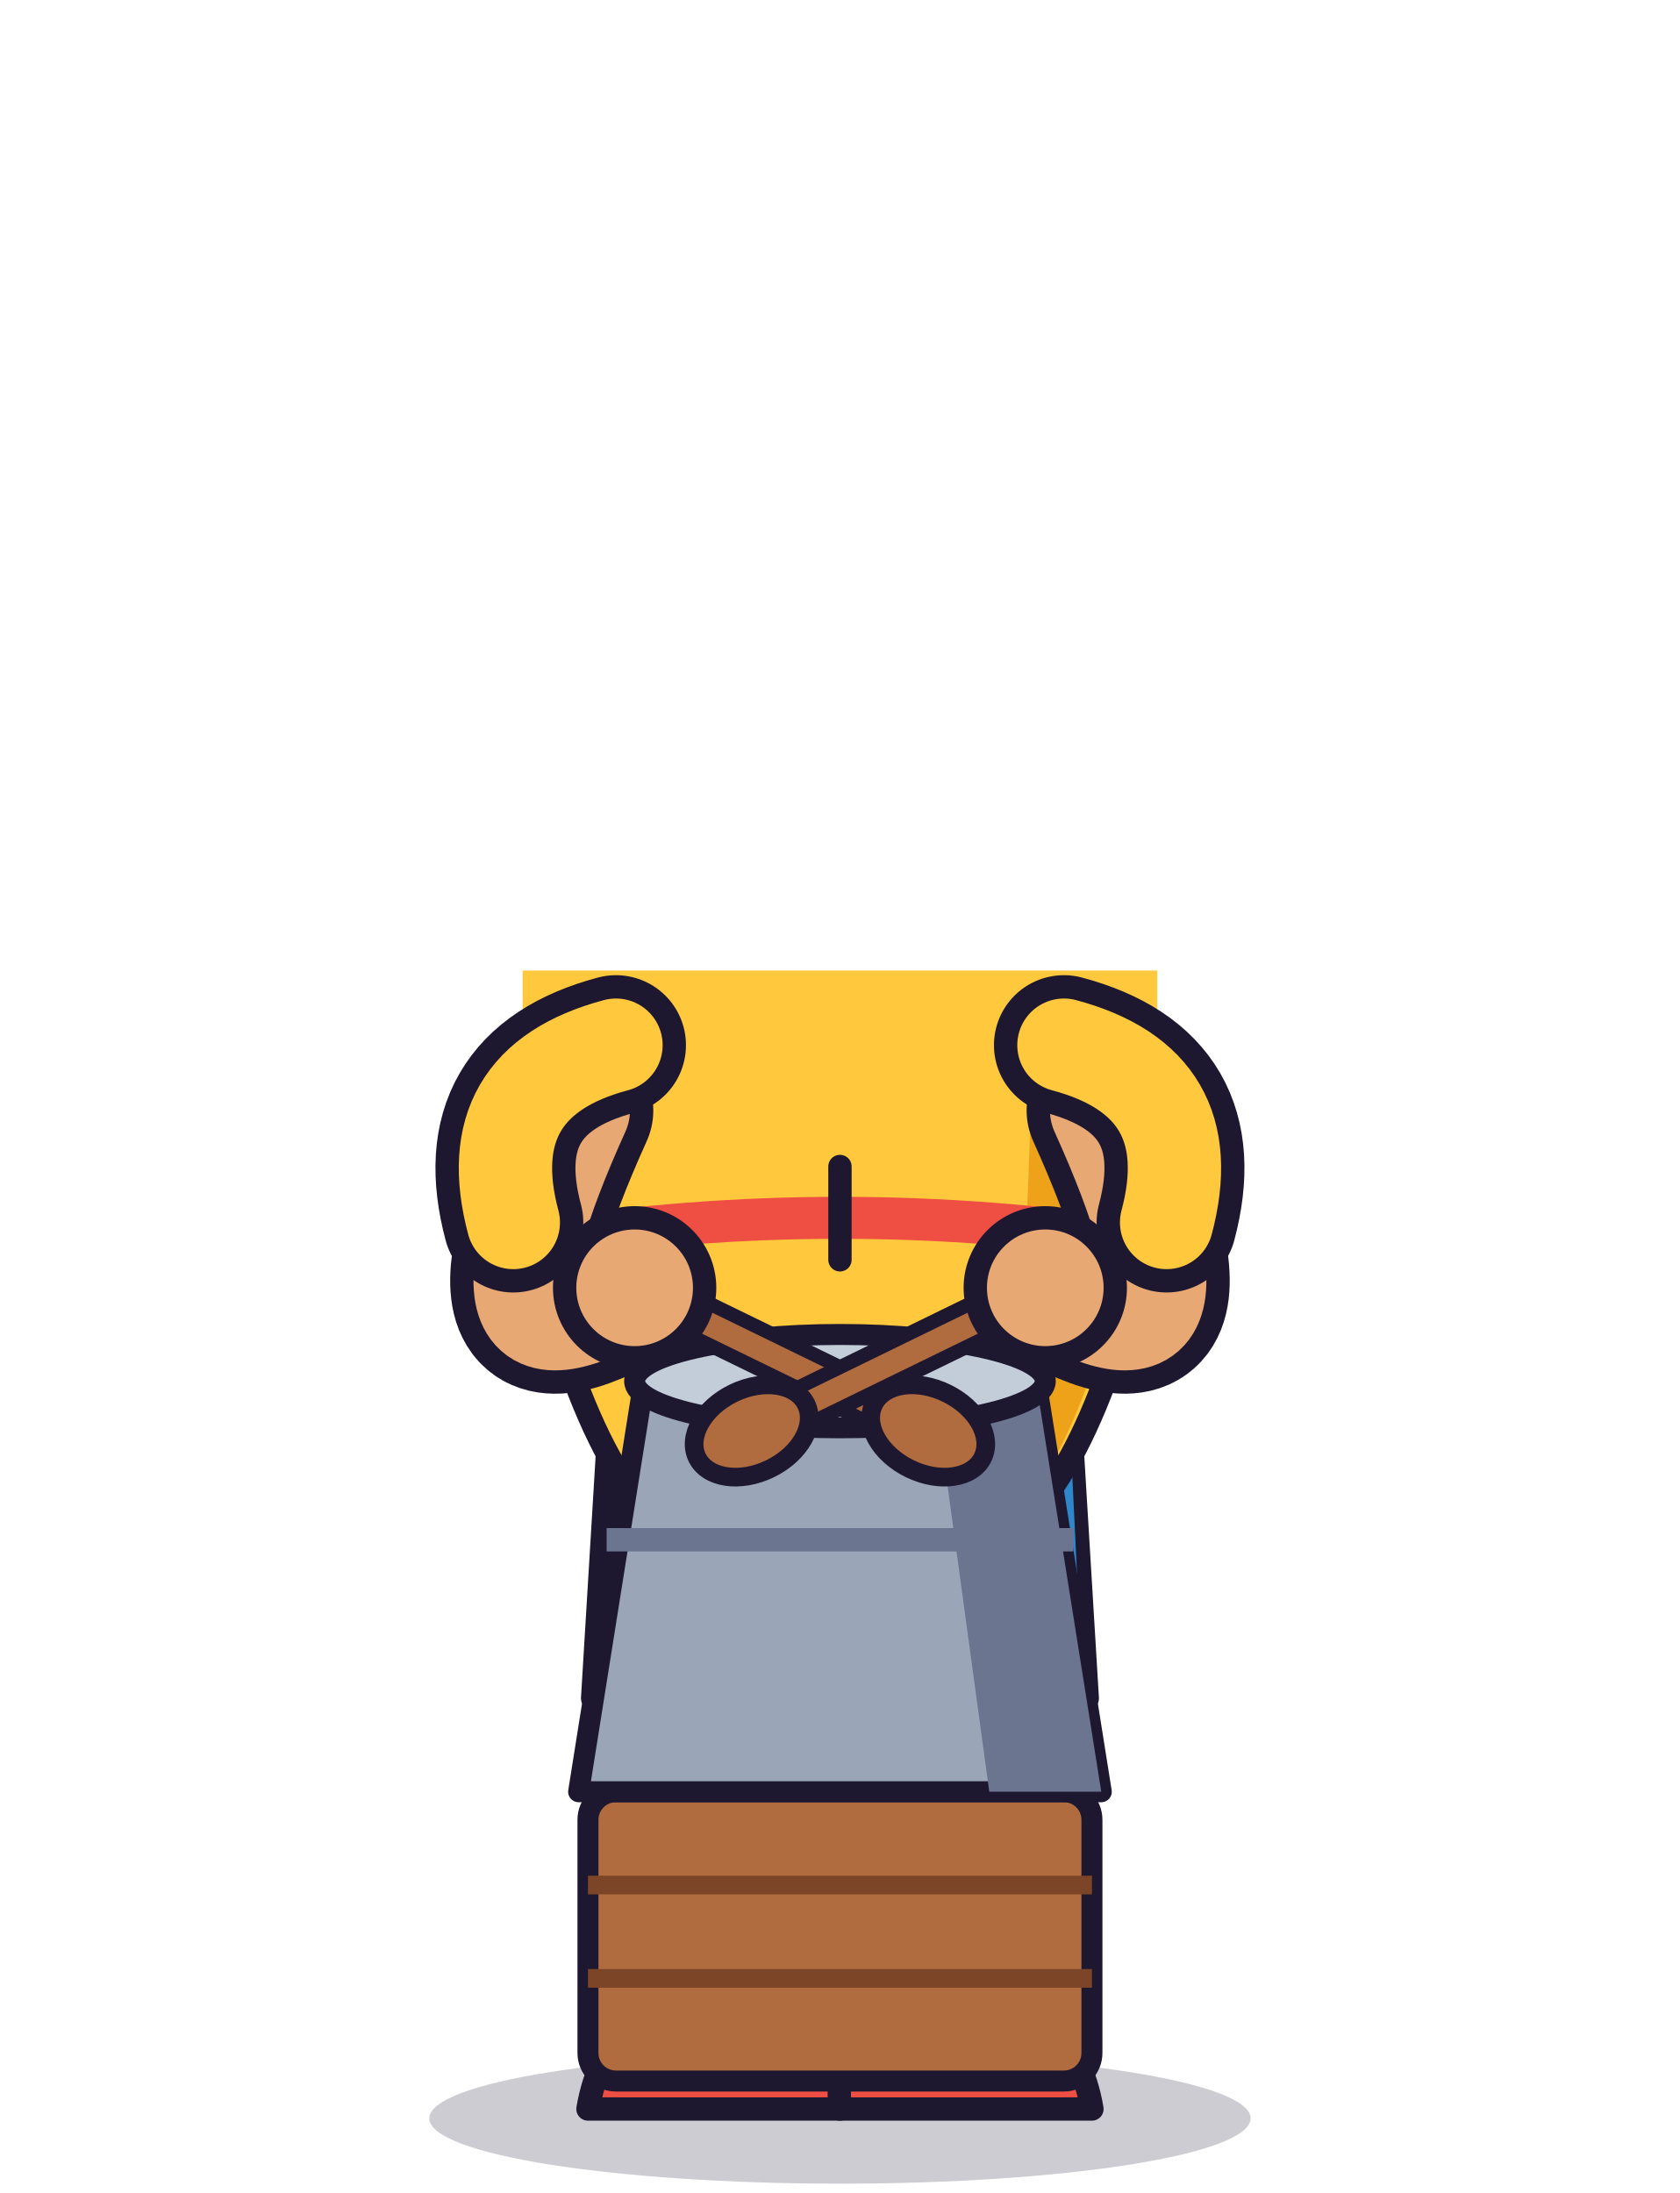
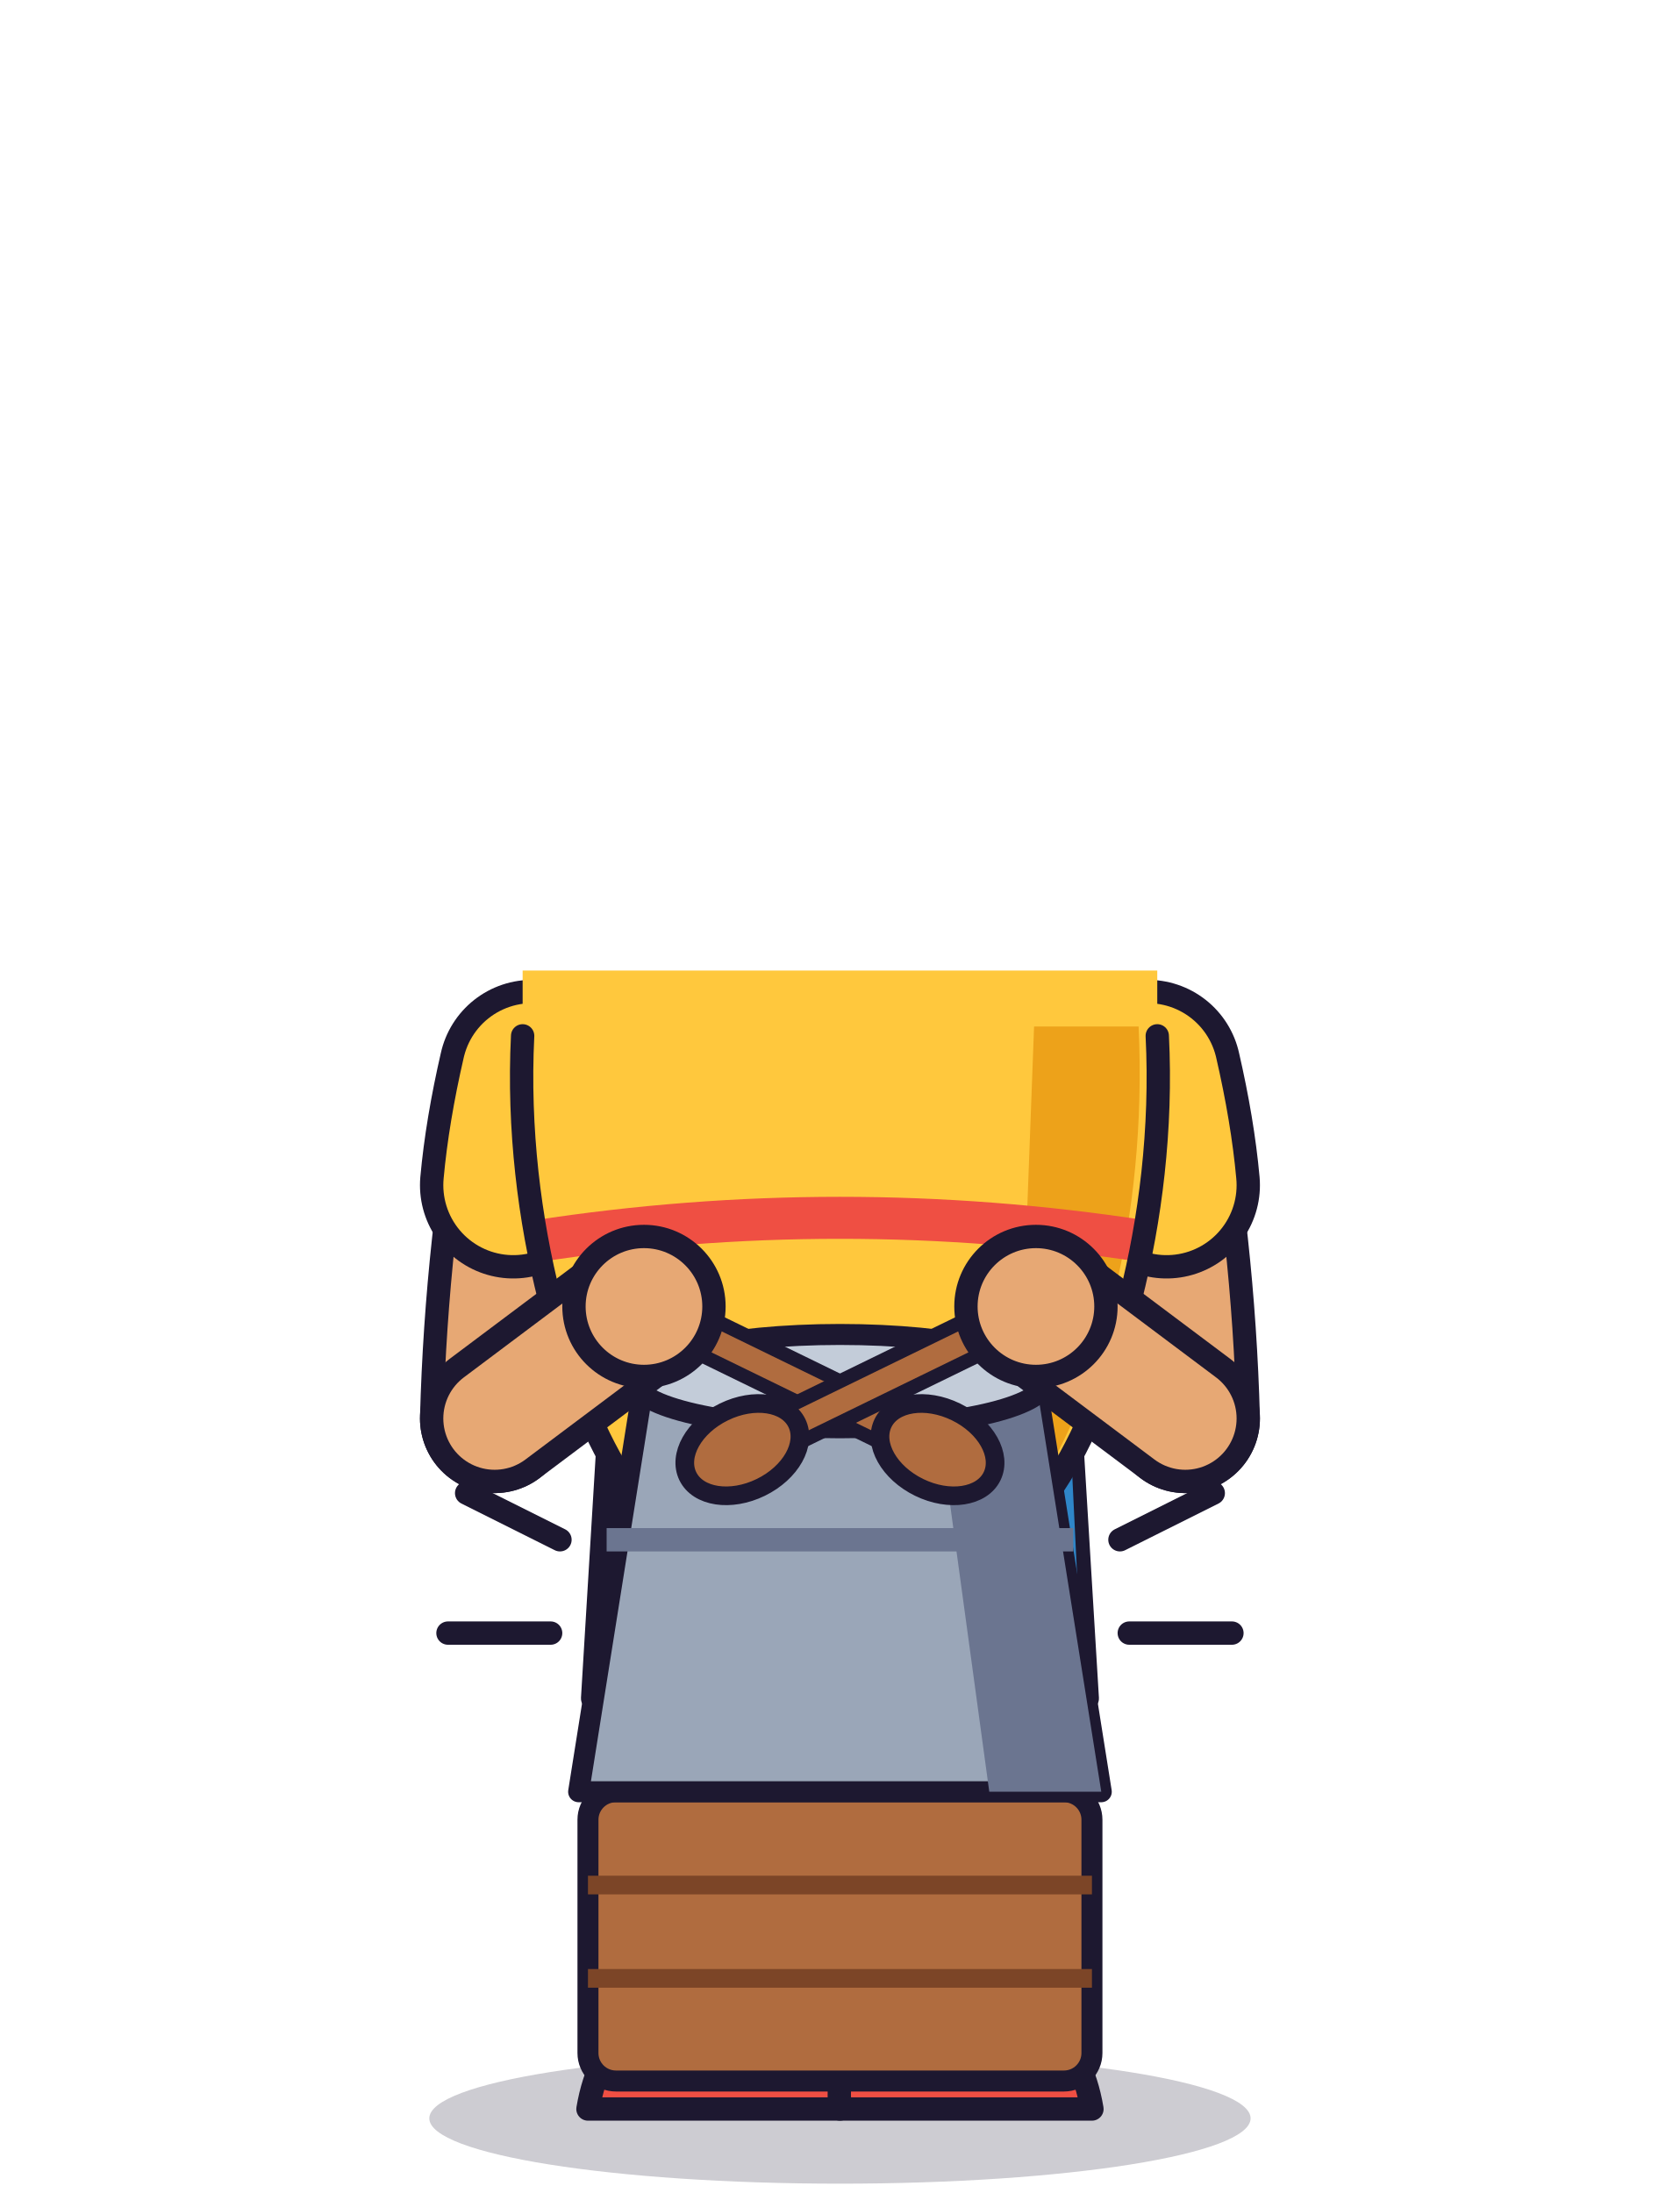
<svg xmlns="http://www.w3.org/2000/svg" width="360" height="470" viewBox="-80 0 360 470">
  <ellipse cx="100" cy="454" rx="88" ry="14" fill="#1d1830" opacity="0.22" />
  <path d="M55 304 L57 434 L95 434 L97 304 Z" fill="#e7a874" stroke="#1d1830" stroke-width="5" stroke-linejoin="round" stroke-linecap="round" />
  <path d="M103 304 L105 434 L143 434 L145 304 Z" fill="#e7a874" stroke="#1d1830" stroke-width="5" stroke-linejoin="round" stroke-linecap="round" />
  <path d="M57 408 L95 408 L95 434 L57 434 Z" fill="#fffaf0" stroke="#1d1830" stroke-width="4" stroke-linejoin="round" stroke-linecap="round" />
  <path d="M105 408 L143 408 L143 434 L105 434 Z" fill="#fffaf0" stroke="#1d1830" stroke-width="4" stroke-linejoin="round" stroke-linecap="round" />
  <path d="M46 452 Q50 428 76 428 Q102 428 100 452 Z" fill="#ef4f43" stroke="#1d1830" stroke-width="5" stroke-linejoin="round" stroke-linecap="round" />
  <path d="M54 445 L98 445" stroke="#fffaf0" stroke-width="4" stroke-linecap="round" />
  <path d="M100 452 Q98 428 124 428 Q150 428 154 452 Z" fill="#ef4f43" stroke="#1d1830" stroke-width="5" stroke-linejoin="round" stroke-linecap="round" />
  <path d="M102 445 L146 445" stroke="#fffaf0" stroke-width="4" stroke-linecap="round" />
  <path d="M51 298 L149 298 L153 364 L106 364 L100 340 L94 364 L47 364 Z" fill="#5cb9f0" stroke="#1d1830" stroke-width="5" stroke-linejoin="round" stroke-linecap="round" />
  <path d="M125 300 L149 300 L152 362 L129 362 Z" fill="#2f86c9" />
+   <path d="M34 230 Q27 267 26 304" fill="none" stroke="#1d1830" stroke-width="32" stroke-linecap="round" stroke-linejoin="round" />
+   <path d="M34 230 Q27 267 26 304" fill="none" stroke="#e7a874" stroke-width="22" stroke-linecap="round" stroke-linejoin="round" />
+   <path d="M34 230 Q31 243 30 254" fill="none" stroke="#1d1830" stroke-width="40" stroke-linecap="round" stroke-linejoin="round" />
+   <path d="M34 230 Q31 243 30 254" fill="none" stroke="#ffc83d" stroke-width="30" stroke-linecap="round" stroke-linejoin="round" />
+   <path d="M166 230 Q173 267 174 304" fill="none" stroke="#1d1830" stroke-width="32" stroke-linecap="round" stroke-linejoin="round" />
+   <path d="M166 230 Q173 267 174 304" fill="none" stroke="#e7a874" stroke-width="22" stroke-linecap="round" stroke-linejoin="round" />
+   <path d="M166 230 Q169 243 170 254" fill="none" stroke="#1d1830" stroke-width="40" stroke-linecap="round" stroke-linejoin="round" />
+   <path d="M166 230 Q169 243 170 254" fill="none" stroke="#ffc83d" stroke-width="30" stroke-linecap="round" stroke-linejoin="round" />
  <path d="M32 208 L168 208 L168 222 C170 262 158 300 146 318 L54 318 C42 300 30 262 32 222 Z" fill="#ffc83d" />
  <path d="M141.6 220 L164 220 C166 262 155 298 144 316 L138 316 Z" fill="#eda21a" />
  <path d="M35 266 Q100 256 165 266" fill="none" stroke="#ef4f43" stroke-width="9" />
  <path d="M32 222 C30 262 42 300 54 318 L146 318 C158 300 170 262 168 222" fill="none" stroke="#1d1830" stroke-width="5" stroke-linejoin="round" stroke-linecap="round" />
  <rect x="46" y="384" width="108" height="62" rx="6" fill="#b06c3f" stroke="#1d1830" stroke-width="4.5" stroke-linejoin="round" stroke-linecap="round" />
  <path d="M46 404 L154 404 M46 424 L154 424" stroke="#7c4527" stroke-width="4" />
  <path d="M58 296 L142 296 L156 384 L44 384 Z" fill="#9aa6b8" stroke="#1d1830" stroke-width="4.5" stroke-linejoin="round" stroke-linecap="round" />
  <path d="M120 296 L142 296 L156 384 L132 384 Z" fill="#6b7590" />
  <ellipse cx="100" cy="296" rx="44" ry="10" fill="#c3ccd9" stroke="#1d1830" stroke-width="4.5" stroke-linejoin="round" stroke-linecap="round" />
  <path d="M50 330 L150 330" stroke="#6b7590" stroke-width="5" />
-   <path d="M48 274 L36 258 M100 270 L100 250 M152 274 L164 258" stroke="#1d1830" stroke-width="5" stroke-linejoin="round" stroke-linecap="round" />
-   <path d="M44 238 Q16 300 56 276" fill="none" stroke="#1d1830" stroke-width="32" stroke-linecap="round" stroke-linejoin="round" />
-   <path d="M44 238 Q16 300 56 276" fill="none" stroke="#e7a874" stroke-width="22" stroke-linecap="round" stroke-linejoin="round" />
-   <path d="M52 224 Q22 232 30 262" fill="none" stroke="#1d1830" stroke-width="30" stroke-linecap="round" />
-   <path d="M52 224 Q22 232 30 262" fill="none" stroke="#ffc83d" stroke-width="20" stroke-linecap="round" />
-   <path d="M156 238 Q184 300 144 276" fill="none" stroke="#1d1830" stroke-width="32" stroke-linecap="round" stroke-linejoin="round" />
-   <path d="M156 238 Q184 300 144 276" fill="none" stroke="#e7a874" stroke-width="22" stroke-linecap="round" stroke-linejoin="round" />
-   <path d="M148 224 Q178 232 170 262" fill="none" stroke="#1d1830" stroke-width="30" stroke-linecap="round" />
-   <path d="M148 224 Q178 232 170 262" fill="none" stroke="#ffc83d" stroke-width="20" stroke-linecap="round" />
-   <path d="M56 276 L118.916 306.686" stroke="#1d1830" stroke-width="11" stroke-linecap="round" />
-   <path d="M56 276 L118.916 306.686" stroke="#b06c3f" stroke-width="5" stroke-linecap="round" />
-   <ellipse cx="118.916" cy="306.686" rx="13" ry="9" transform="rotate(26 118.9156 306.686)" fill="#b06c3f" stroke="#1d1830" stroke-width="4" stroke-linejoin="round" stroke-linecap="round" />
-   <path d="M144 276 L81.084 306.686" stroke="#1d1830" stroke-width="11" stroke-linecap="round" />
-   <path d="M144 276 L81.084 306.686" stroke="#b06c3f" stroke-width="5" stroke-linecap="round" />
-   <ellipse cx="81.084" cy="306.686" rx="13" ry="9" transform="rotate(154 81.08442 306.686)" fill="#b06c3f" stroke="#1d1830" stroke-width="4" stroke-linejoin="round" stroke-linecap="round" />
-   <circle cx="56" cy="276" r="15" fill="#e7a874" stroke="#1d1830" stroke-width="5" stroke-linejoin="round" stroke-linecap="round" />
-   <circle cx="144" cy="276" r="15" fill="#e7a874" stroke="#1d1830" stroke-width="5" stroke-linejoin="round" stroke-linecap="round" />
+   <path d="M40 330 L20 320 M38 350 L16 350 M160 330 L180 320 M162 350 L184 350" stroke="#1d1830" stroke-width="5" stroke-linejoin="round" stroke-linecap="round" />
+   <path d="M26 304 L58 280" fill="none" stroke="#1d1830" stroke-width="32" stroke-linecap="round" stroke-linejoin="round" />
+   <path d="M26 304 L58 280" fill="none" stroke="#e7a874" stroke-width="22" stroke-linecap="round" stroke-linejoin="round" />
+   <path d="M174 304 L142 280" fill="none" stroke="#1d1830" stroke-width="32" stroke-linecap="round" stroke-linejoin="round" />
+   <path d="M174 304 L142 280" fill="none" stroke="#e7a874" stroke-width="22" stroke-linecap="round" stroke-linejoin="round" />
+   <path d="M58 280 L120.916 310.686" stroke="#1d1830" stroke-width="11" stroke-linecap="round" />
+   <path d="M58 280 L120.916 310.686" stroke="#b06c3f" stroke-width="5" stroke-linecap="round" />
+   <ellipse cx="120.916" cy="310.686" rx="13" ry="9" transform="rotate(26 120.9156 310.686)" fill="#b06c3f" stroke="#1d1830" stroke-width="4" stroke-linejoin="round" stroke-linecap="round" />
+   <path d="M142 280 L79.084 310.686" stroke="#1d1830" stroke-width="11" stroke-linecap="round" />
+   <path d="M142 280 L79.084 310.686" stroke="#b06c3f" stroke-width="5" stroke-linecap="round" />
+   <ellipse cx="79.084" cy="310.686" rx="13" ry="9" transform="rotate(154 79.08442 310.686)" fill="#b06c3f" stroke="#1d1830" stroke-width="4" stroke-linejoin="round" stroke-linecap="round" />
+   <circle cx="58" cy="280" r="15" fill="#e7a874" stroke="#1d1830" stroke-width="5" stroke-linejoin="round" stroke-linecap="round" />
+   <circle cx="142" cy="280" r="15" fill="#e7a874" stroke="#1d1830" stroke-width="5" stroke-linejoin="round" stroke-linecap="round" />
</svg>
